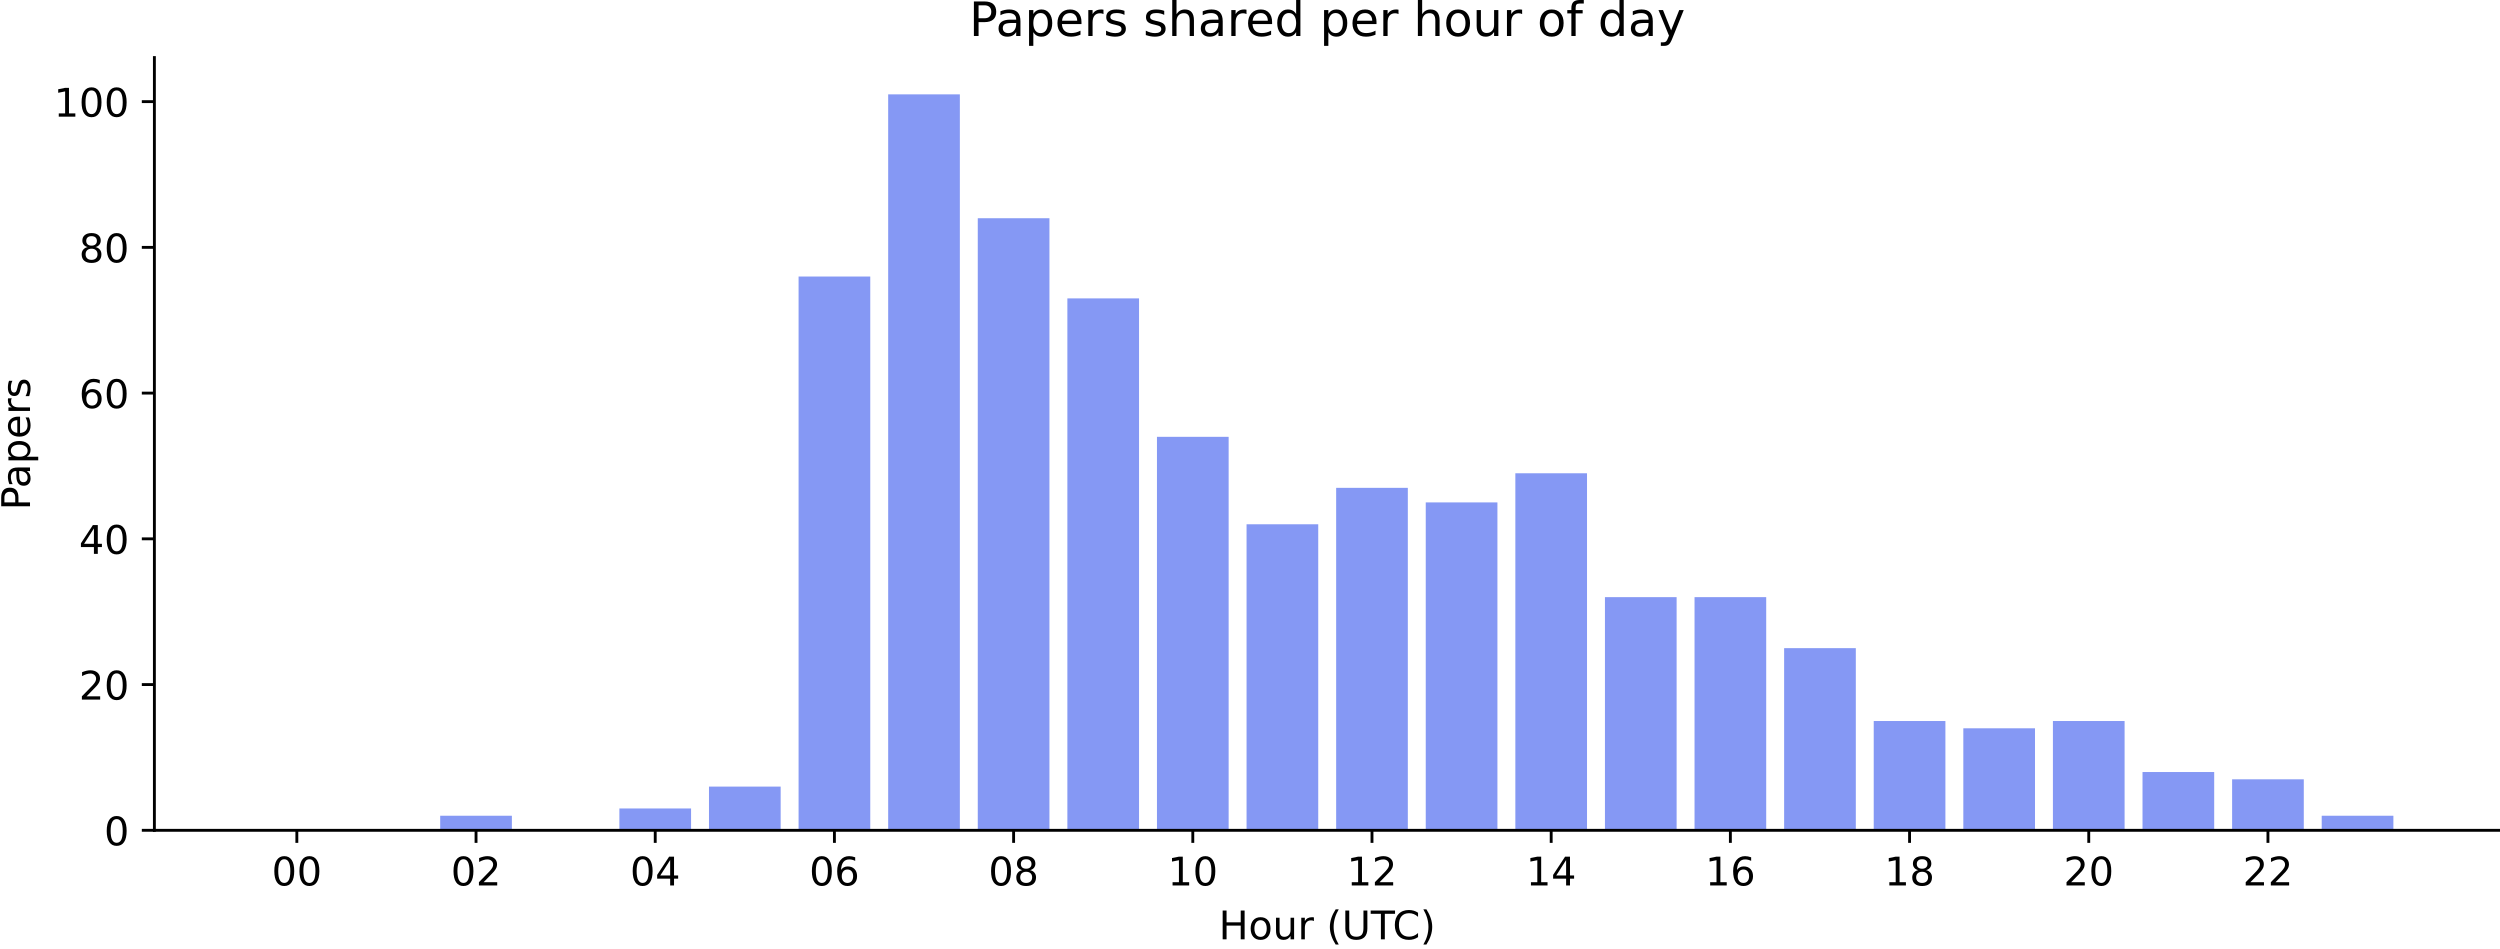
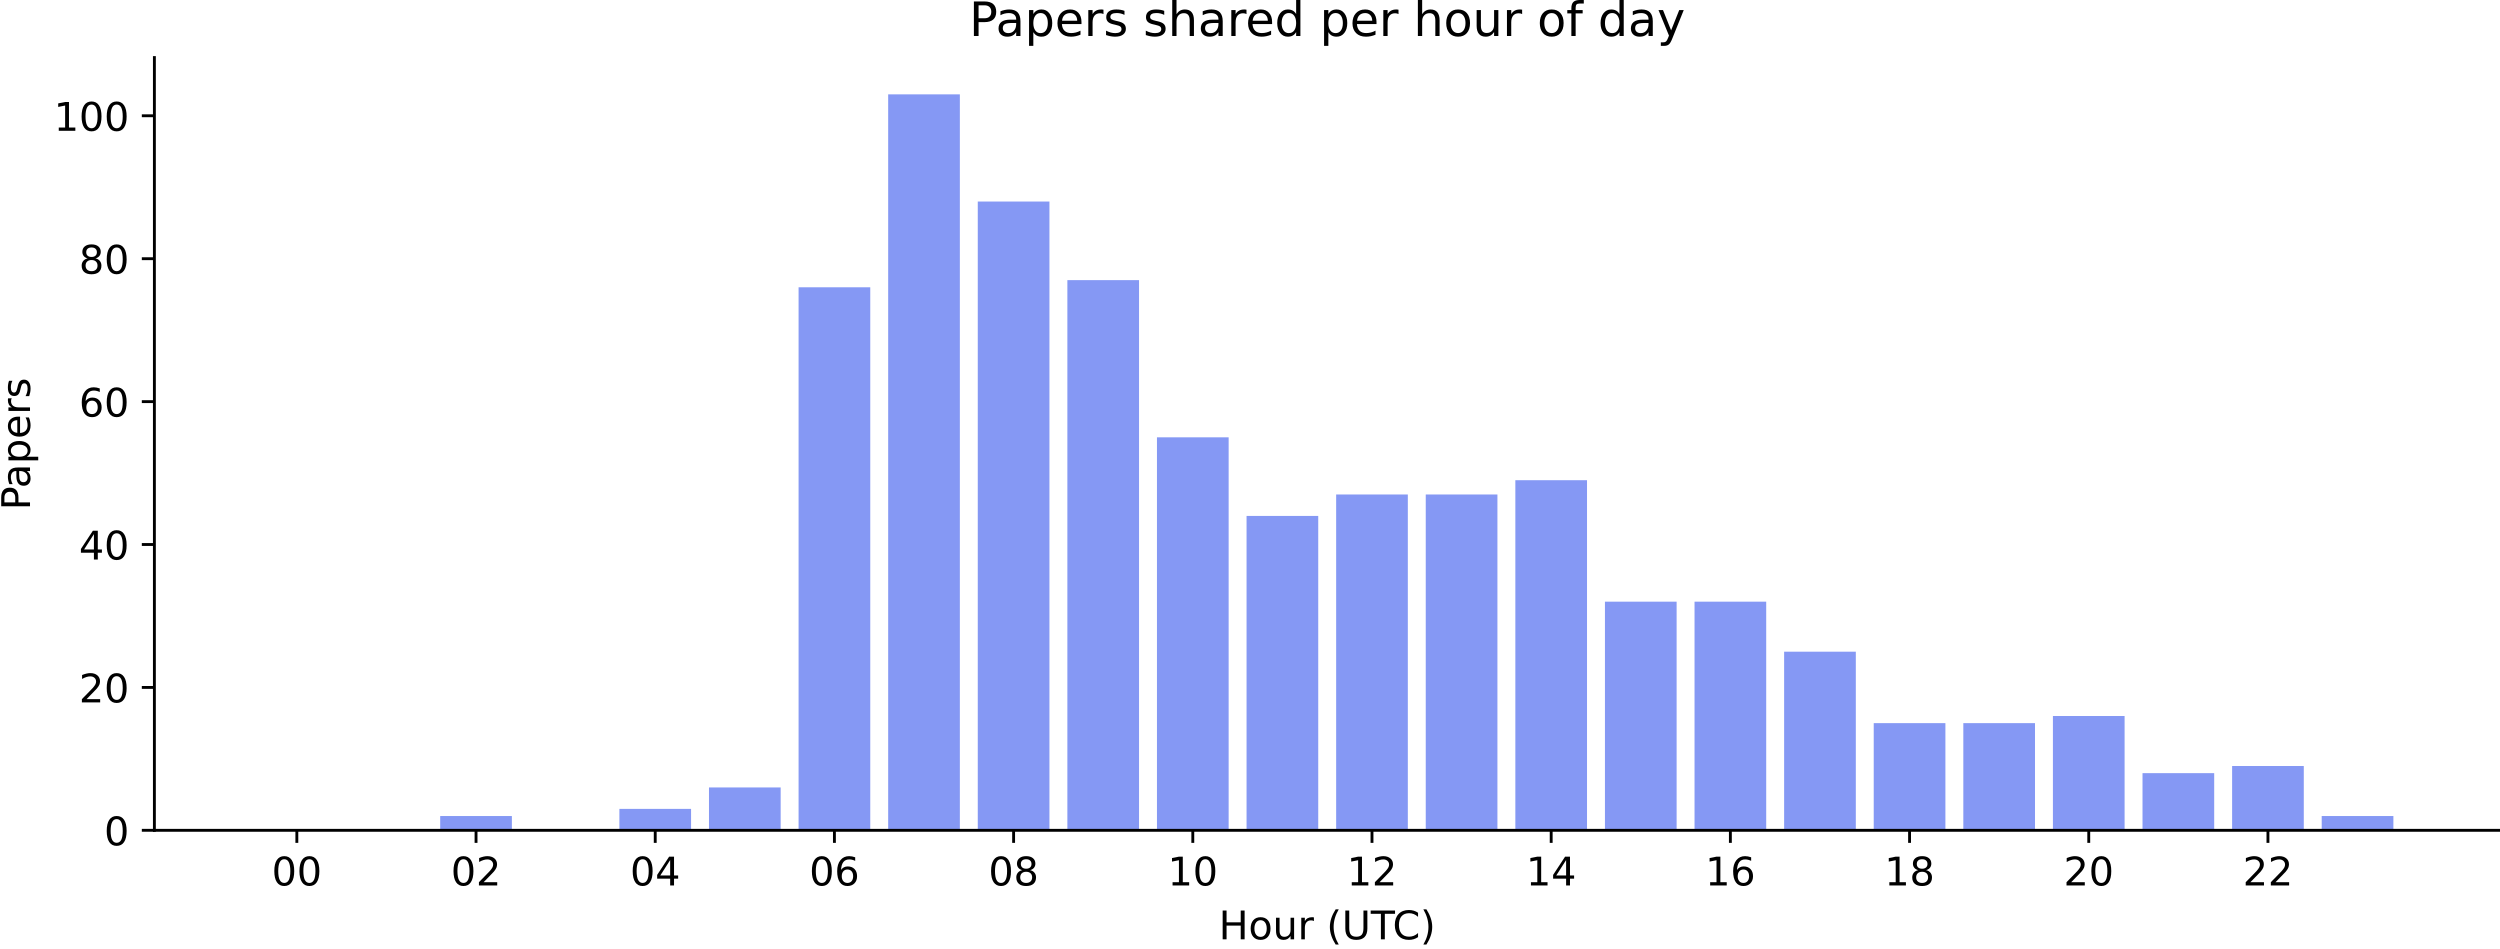
<svg xmlns="http://www.w3.org/2000/svg" xmlns:xlink="http://www.w3.org/1999/xlink" width="696.24pt" height="264.24pt" viewBox="0 0 696.24 264.24" version="1.1">
  <defs>
    <style type="text/css">*{stroke-linejoin: round; stroke-linecap: butt}</style>
  </defs>
  <g id="figure_1">
    <g id="patch_1">
      <path d="M 0 264.24  L 696.24 264.24  L 696.24 0  L 0 0  L 0 264.24  z " style="fill: none" />
    </g>
    <g id="axes_1">
      <g id="patch_2">
        <path d="M 42.996 231.24  L 696.24 231.24  L 696.24 16.03  L 42.996 16.03  L 42.996 231.24  z " style="fill: none" />
      </g>
      <g id="patch_3">
-         <path d="M 72.689 231.24  L 92.651 231.24  L 92.651 231.24  L 72.689 231.24  z " clip-path="url(#pe8a2852df2)" style="fill: #4361ee; opacity: 0.65" />
+         <path d="M 72.689 231.24  L 92.651 231.24  L 92.651 231.24  L 72.689 231.24  z " clip-path="url(#pdf8d7356b2)" style="fill: #4361ee; opacity: 0.65" />
      </g>
      <g id="patch_4">
-         <path d="M 97.641 231.24  L 117.603 231.24  L 117.603 231.24  L 97.641 231.24  z " clip-path="url(#pe8a2852df2)" style="fill: #4361ee; opacity: 0.65" />
+         <path d="M 97.641 231.24  L 117.603 231.24  L 117.603 231.24  L 97.641 231.24  z " clip-path="url(#pdf8d7356b2)" style="fill: #4361ee; opacity: 0.65" />
      </g>
      <g id="patch_5">
-         <path d="M 122.593 231.24  L 142.555 231.24  L 142.555 227.181  L 122.593 227.181  z " clip-path="url(#pe8a2852df2)" style="fill: #4361ee; opacity: 0.65" />
+         <path d="M 122.593 231.24  L 142.555 231.24  L 142.555 227.26  L 122.593 227.26  z " clip-path="url(#pdf8d7356b2)" style="fill: #4361ee; opacity: 0.65" />
      </g>
      <g id="patch_6">
-         <path d="M 147.545 231.24  L 167.507 231.24  L 167.507 231.24  L 147.545 231.24  z " clip-path="url(#pe8a2852df2)" style="fill: #4361ee; opacity: 0.65" />
+         <path d="M 147.545 231.24  L 167.507 231.24  L 167.507 231.24  L 147.545 231.24  z " clip-path="url(#pdf8d7356b2)" style="fill: #4361ee; opacity: 0.65" />
      </g>
      <g id="patch_7">
-         <path d="M 172.497 231.24  L 192.459 231.24  L 192.459 225.152  L 172.497 225.152  z " clip-path="url(#pe8a2852df2)" style="fill: #4361ee; opacity: 0.65" />
+         <path d="M 172.497 231.24  L 192.459 231.24  L 192.459 225.27  L 172.497 225.27  z " clip-path="url(#pdf8d7356b2)" style="fill: #4361ee; opacity: 0.65" />
      </g>
      <g id="patch_8">
-         <path d="M 197.449 231.24  L 217.411 231.24  L 217.411 219.064  L 197.449 219.064  z " clip-path="url(#pe8a2852df2)" style="fill: #4361ee; opacity: 0.65" />
+         <path d="M 197.449 231.24  L 217.411 231.24  L 217.411 219.3  L 197.449 219.3  z " clip-path="url(#pdf8d7356b2)" style="fill: #4361ee; opacity: 0.65" />
      </g>
      <g id="patch_9">
-         <path d="M 222.401 231.24  L 242.363 231.24  L 242.363 77.011  L 222.401 77.011  z " clip-path="url(#pe8a2852df2)" style="fill: #4361ee; opacity: 0.65" />
+         <path d="M 222.401 231.24  L 242.363 231.24  L 242.363 80.006  L 222.401 80.006  z " clip-path="url(#pdf8d7356b2)" style="fill: #4361ee; opacity: 0.65" />
      </g>
      <g id="patch_10">
-         <path d="M 247.353 231.24  L 267.315 231.24  L 267.315 26.278  L 247.353 26.278  z " clip-path="url(#pe8a2852df2)" style="fill: #4361ee; opacity: 0.65" />
+         <path d="M 247.353 231.24  L 267.315 231.24  L 267.315 26.278  L 247.353 26.278  z " clip-path="url(#pdf8d7356b2)" style="fill: #4361ee; opacity: 0.65" />
      </g>
      <g id="patch_11">
-         <path d="M 272.305 231.24  L 292.267 231.24  L 292.267 60.777  L 272.305 60.777  z " clip-path="url(#pe8a2852df2)" style="fill: #4361ee; opacity: 0.65" />
+         <path d="M 272.305 231.24  L 292.267 231.24  L 292.267 56.127  L 272.305 56.127  z " clip-path="url(#pdf8d7356b2)" style="fill: #4361ee; opacity: 0.65" />
      </g>
      <g id="patch_12">
-         <path d="M 297.257 231.24  L 317.219 231.24  L 317.219 83.099  L 297.257 83.099  z " clip-path="url(#pe8a2852df2)" style="fill: #4361ee; opacity: 0.65" />
+         <path d="M 297.257 231.24  L 317.219 231.24  L 317.219 78.016  L 297.257 78.016  z " clip-path="url(#pdf8d7356b2)" style="fill: #4361ee; opacity: 0.65" />
      </g>
      <g id="patch_13">
-         <path d="M 322.209 231.24  L 342.171 231.24  L 342.171 121.656  L 322.209 121.656  z " clip-path="url(#pe8a2852df2)" style="fill: #4361ee; opacity: 0.65" />
+         <path d="M 322.209 231.24  L 342.171 231.24  L 342.171 121.794  L 322.209 121.794  z " clip-path="url(#pdf8d7356b2)" style="fill: #4361ee; opacity: 0.65" />
      </g>
      <g id="patch_14">
-         <path d="M 347.161 231.24  L 367.123 231.24  L 367.123 146.008  L 347.161 146.008  z " clip-path="url(#pe8a2852df2)" style="fill: #4361ee; opacity: 0.65" />
+         <path d="M 347.161 231.24  L 367.123 231.24  L 367.123 143.683  L 347.161 143.683  z " clip-path="url(#pdf8d7356b2)" style="fill: #4361ee; opacity: 0.65" />
      </g>
      <g id="patch_15">
-         <path d="M 372.113 231.24  L 392.075 231.24  L 392.075 135.862  L 372.113 135.862  z " clip-path="url(#pe8a2852df2)" style="fill: #4361ee; opacity: 0.65" />
+         <path d="M 372.113 231.24  L 392.075 231.24  L 392.075 137.714  L 372.113 137.714  z " clip-path="url(#pdf8d7356b2)" style="fill: #4361ee; opacity: 0.65" />
      </g>
      <g id="patch_16">
-         <path d="M 397.065 231.24  L 417.027 231.24  L 417.027 139.92  L 397.065 139.92  z " clip-path="url(#pe8a2852df2)" style="fill: #4361ee; opacity: 0.65" />
+         <path d="M 397.065 231.24  L 417.027 231.24  L 417.027 137.714  L 397.065 137.714  z " clip-path="url(#pdf8d7356b2)" style="fill: #4361ee; opacity: 0.65" />
      </g>
      <g id="patch_17">
-         <path d="M 422.017 231.24  L 441.979 231.24  L 441.979 131.803  L 422.017 131.803  z " clip-path="url(#pe8a2852df2)" style="fill: #4361ee; opacity: 0.65" />
+         <path d="M 422.017 231.24  L 441.979 231.24  L 441.979 133.734  L 422.017 133.734  z " clip-path="url(#pdf8d7356b2)" style="fill: #4361ee; opacity: 0.65" />
      </g>
      <g id="patch_18">
-         <path d="M 446.969 231.24  L 466.931 231.24  L 466.931 166.302  L 446.969 166.302  z " clip-path="url(#pe8a2852df2)" style="fill: #4361ee; opacity: 0.65" />
+         <path d="M 446.969 231.24  L 466.931 231.24  L 466.931 167.562  L 446.969 167.562  z " clip-path="url(#pdf8d7356b2)" style="fill: #4361ee; opacity: 0.65" />
      </g>
      <g id="patch_19">
-         <path d="M 471.921 231.24  L 491.883 231.24  L 491.883 166.302  L 471.921 166.302  z " clip-path="url(#pe8a2852df2)" style="fill: #4361ee; opacity: 0.65" />
+         <path d="M 471.921 231.24  L 491.883 231.24  L 491.883 167.562  L 471.921 167.562  z " clip-path="url(#pdf8d7356b2)" style="fill: #4361ee; opacity: 0.65" />
      </g>
      <g id="patch_20">
-         <path d="M 496.873 231.24  L 516.835 231.24  L 516.835 180.507  L 496.873 180.507  z " clip-path="url(#pe8a2852df2)" style="fill: #4361ee; opacity: 0.65" />
+         <path d="M 496.873 231.24  L 516.835 231.24  L 516.835 181.492  L 496.873 181.492  z " clip-path="url(#pdf8d7356b2)" style="fill: #4361ee; opacity: 0.65" />
      </g>
      <g id="patch_21">
-         <path d="M 521.825 231.24  L 541.787 231.24  L 541.787 200.8  L 521.825 200.8  z " clip-path="url(#pe8a2852df2)" style="fill: #4361ee; opacity: 0.65" />
+         <path d="M 521.825 231.24  L 541.787 231.24  L 541.787 201.391  L 521.825 201.391  z " clip-path="url(#pdf8d7356b2)" style="fill: #4361ee; opacity: 0.65" />
      </g>
      <g id="patch_22">
-         <path d="M 546.777 231.24  L 566.739 231.24  L 566.739 202.829  L 546.777 202.829  z " clip-path="url(#pe8a2852df2)" style="fill: #4361ee; opacity: 0.65" />
+         <path d="M 546.777 231.24  L 566.739 231.24  L 566.739 201.391  L 546.777 201.391  z " clip-path="url(#pdf8d7356b2)" style="fill: #4361ee; opacity: 0.65" />
      </g>
      <g id="patch_23">
-         <path d="M 571.729 231.24  L 591.691 231.24  L 591.691 200.8  L 571.729 200.8  z " clip-path="url(#pe8a2852df2)" style="fill: #4361ee; opacity: 0.65" />
+         <path d="M 571.729 231.24  L 591.691 231.24  L 591.691 199.401  L 571.729 199.401  z " clip-path="url(#pdf8d7356b2)" style="fill: #4361ee; opacity: 0.65" />
      </g>
      <g id="patch_24">
-         <path d="M 596.681 231.24  L 616.643 231.24  L 616.643 215.005  L 596.681 215.005  z " clip-path="url(#pe8a2852df2)" style="fill: #4361ee; opacity: 0.65" />
+         <path d="M 596.681 231.24  L 616.643 231.24  L 616.643 215.321  L 596.681 215.321  z " clip-path="url(#pdf8d7356b2)" style="fill: #4361ee; opacity: 0.65" />
      </g>
      <g id="patch_25">
-         <path d="M 621.633 231.24  L 641.595 231.24  L 641.595 217.035  L 621.633 217.035  z " clip-path="url(#pe8a2852df2)" style="fill: #4361ee; opacity: 0.65" />
+         <path d="M 621.633 231.24  L 641.595 231.24  L 641.595 213.331  L 621.633 213.331  z " clip-path="url(#pdf8d7356b2)" style="fill: #4361ee; opacity: 0.65" />
      </g>
      <g id="patch_26">
-         <path d="M 646.585 231.24  L 666.547 231.24  L 666.547 227.181  L 646.585 227.181  z " clip-path="url(#pe8a2852df2)" style="fill: #4361ee; opacity: 0.65" />
+         <path d="M 646.585 231.24  L 666.547 231.24  L 666.547 227.26  L 646.585 227.26  z " clip-path="url(#pdf8d7356b2)" style="fill: #4361ee; opacity: 0.65" />
      </g>
      <g id="matplotlib.axis_1">
        <g id="xtick_1">
          <g id="line2d_1">
            <defs>
-               <path id="m701db0ee38" d="M 0 0  L 0 3.5  " style="stroke: #000000; stroke-width: 0.8" />
+               <path id="m3ec1d12fe2" d="M 0 0  L 0 3.5  " style="stroke: #000000; stroke-width: 0.8" />
            </defs>
            <g>
-               <use xlink:href="#m701db0ee38" x="82.67" y="231.24" style="stroke: #000000; stroke-width: 0.8" />
+               <use xlink:href="#m3ec1d12fe2" x="82.67" y="231.24" style="stroke: #000000; stroke-width: 0.8" />
            </g>
          </g>
          <g id="text_1">
            <g transform="translate(75.6712 246.5974) scale(0.11 -0.11)">
              <defs>
                <path id="DejaVuSans-13" d="M 2034 4250  Q 1547 4250 1301 3770  Q 1056 3291 1056 2328  Q 1056 1369 1301 889  Q 1547 409 2034 409  Q 2525 409 2770 889  Q 3016 1369 3016 2328  Q 3016 3291 2770 3770  Q 2525 4250 2034 4250  z M 2034 4750  Q 2819 4750 3233 4129  Q 3647 3509 3647 2328  Q 3647 1150 3233 529  Q 2819 -91 2034 -91  Q 1250 -91 836 529  Q 422 1150 422 2328  Q 422 3509 836 4129  Q 1250 4750 2034 4750  z " transform="scale(0.015625)" />
              </defs>
              <use xlink:href="#DejaVuSans-13" />
              <use xlink:href="#DejaVuSans-13" transform="translate(63.625 0)" />
            </g>
          </g>
        </g>
        <g id="xtick_2">
          <g id="line2d_2">
            <g>
-               <use xlink:href="#m701db0ee38" x="132.574" y="231.24" style="stroke: #000000; stroke-width: 0.8" />
+               <use xlink:href="#m3ec1d12fe2" x="132.574" y="231.24" style="stroke: #000000; stroke-width: 0.8" />
            </g>
          </g>
          <g id="text_2">
            <g transform="translate(125.5752 246.5974) scale(0.11 -0.11)">
              <defs>
                <path id="DejaVuSans-15" d="M 1228 531  L 3431 531  L 3431 0  L 469 0  L 469 531  Q 828 903 1448 1529  Q 2069 2156 2228 2338  Q 2531 2678 2651 2914  Q 2772 3150 2772 3378  Q 2772 3750 2511 3984  Q 2250 4219 1831 4219  Q 1534 4219 1204 4116  Q 875 4013 500 3803  L 500 4441  Q 881 4594 1212 4672  Q 1544 4750 1819 4750  Q 2544 4750 2975 4387  Q 3406 4025 3406 3419  Q 3406 3131 3298 2873  Q 3191 2616 2906 2266  Q 2828 2175 2409 1742  Q 1991 1309 1228 531  z " transform="scale(0.015625)" />
              </defs>
              <use xlink:href="#DejaVuSans-13" />
              <use xlink:href="#DejaVuSans-15" transform="translate(63.625 0)" />
            </g>
          </g>
        </g>
        <g id="xtick_3">
          <g id="line2d_3">
            <g>
-               <use xlink:href="#m701db0ee38" x="182.478" y="231.24" style="stroke: #000000; stroke-width: 0.8" />
+               <use xlink:href="#m3ec1d12fe2" x="182.478" y="231.24" style="stroke: #000000; stroke-width: 0.8" />
            </g>
          </g>
          <g id="text_3">
            <g transform="translate(175.4793 246.5974) scale(0.11 -0.11)">
              <defs>
                <path id="DejaVuSans-17" d="M 2419 4116  L 825 1625  L 2419 1625  L 2419 4116  z M 2253 4666  L 3047 4666  L 3047 1625  L 3713 1625  L 3713 1100  L 3047 1100  L 3047 0  L 2419 0  L 2419 1100  L 313 1100  L 313 1709  L 2253 4666  z " transform="scale(0.015625)" />
              </defs>
              <use xlink:href="#DejaVuSans-13" />
              <use xlink:href="#DejaVuSans-17" transform="translate(63.625 0)" />
            </g>
          </g>
        </g>
        <g id="xtick_4">
          <g id="line2d_4">
            <g>
-               <use xlink:href="#m701db0ee38" x="232.382" y="231.24" style="stroke: #000000; stroke-width: 0.8" />
+               <use xlink:href="#m3ec1d12fe2" x="232.382" y="231.24" style="stroke: #000000; stroke-width: 0.8" />
            </g>
          </g>
          <g id="text_4">
            <g transform="translate(225.3833 246.5974) scale(0.11 -0.11)">
              <defs>
                <path id="DejaVuSans-19" d="M 2113 2584  Q 1688 2584 1439 2293  Q 1191 2003 1191 1497  Q 1191 994 1439 701  Q 1688 409 2113 409  Q 2538 409 2786 701  Q 3034 994 3034 1497  Q 3034 2003 2786 2293  Q 2538 2584 2113 2584  z M 3366 4563  L 3366 3988  Q 3128 4100 2886 4159  Q 2644 4219 2406 4219  Q 1781 4219 1451 3797  Q 1122 3375 1075 2522  Q 1259 2794 1537 2939  Q 1816 3084 2150 3084  Q 2853 3084 3261 2657  Q 3669 2231 3669 1497  Q 3669 778 3244 343  Q 2819 -91 2113 -91  Q 1303 -91 875 529  Q 447 1150 447 2328  Q 447 3434 972 4092  Q 1497 4750 2381 4750  Q 2619 4750 2861 4703  Q 3103 4656 3366 4563  z " transform="scale(0.015625)" />
              </defs>
              <use xlink:href="#DejaVuSans-13" />
              <use xlink:href="#DejaVuSans-19" transform="translate(63.625 0)" />
            </g>
          </g>
        </g>
        <g id="xtick_5">
          <g id="line2d_5">
            <g>
-               <use xlink:href="#m701db0ee38" x="282.286" y="231.24" style="stroke: #000000; stroke-width: 0.8" />
+               <use xlink:href="#m3ec1d12fe2" x="282.286" y="231.24" style="stroke: #000000; stroke-width: 0.8" />
            </g>
          </g>
          <g id="text_5">
            <g transform="translate(275.2873 246.5974) scale(0.11 -0.11)">
              <defs>
                <path id="DejaVuSans-1b" d="M 2034 2216  Q 1584 2216 1326 1975  Q 1069 1734 1069 1313  Q 1069 891 1326 650  Q 1584 409 2034 409  Q 2484 409 2743 651  Q 3003 894 3003 1313  Q 3003 1734 2745 1975  Q 2488 2216 2034 2216  z M 1403 2484  Q 997 2584 770 2862  Q 544 3141 544 3541  Q 544 4100 942 4425  Q 1341 4750 2034 4750  Q 2731 4750 3128 4425  Q 3525 4100 3525 3541  Q 3525 3141 3298 2862  Q 3072 2584 2669 2484  Q 3125 2378 3379 2068  Q 3634 1759 3634 1313  Q 3634 634 3220 271  Q 2806 -91 2034 -91  Q 1263 -91 848 271  Q 434 634 434 1313  Q 434 1759 690 2068  Q 947 2378 1403 2484  z M 1172 3481  Q 1172 3119 1398 2916  Q 1625 2713 2034 2713  Q 2441 2713 2670 2916  Q 2900 3119 2900 3481  Q 2900 3844 2670 4047  Q 2441 4250 2034 4250  Q 1625 4250 1398 4047  Q 1172 3844 1172 3481  z " transform="scale(0.015625)" />
              </defs>
              <use xlink:href="#DejaVuSans-13" />
              <use xlink:href="#DejaVuSans-1b" transform="translate(63.625 0)" />
            </g>
          </g>
        </g>
        <g id="xtick_6">
          <g id="line2d_6">
            <g>
-               <use xlink:href="#m701db0ee38" x="332.19" y="231.24" style="stroke: #000000; stroke-width: 0.8" />
+               <use xlink:href="#m3ec1d12fe2" x="332.19" y="231.24" style="stroke: #000000; stroke-width: 0.8" />
            </g>
          </g>
          <g id="text_6">
            <g transform="translate(325.1914 246.5974) scale(0.11 -0.11)">
              <defs>
                <path id="DejaVuSans-14" d="M 794 531  L 1825 531  L 1825 4091  L 703 3866  L 703 4441  L 1819 4666  L 2450 4666  L 2450 531  L 3481 531  L 3481 0  L 794 0  L 794 531  z " transform="scale(0.015625)" />
              </defs>
              <use xlink:href="#DejaVuSans-14" />
              <use xlink:href="#DejaVuSans-13" transform="translate(63.625 0)" />
            </g>
          </g>
        </g>
        <g id="xtick_7">
          <g id="line2d_7">
            <g>
-               <use xlink:href="#m701db0ee38" x="382.094" y="231.24" style="stroke: #000000; stroke-width: 0.8" />
+               <use xlink:href="#m3ec1d12fe2" x="382.094" y="231.24" style="stroke: #000000; stroke-width: 0.8" />
            </g>
          </g>
          <g id="text_7">
            <g transform="translate(375.0954 246.5974) scale(0.11 -0.11)">
              <use xlink:href="#DejaVuSans-14" />
              <use xlink:href="#DejaVuSans-15" transform="translate(63.625 0)" />
            </g>
          </g>
        </g>
        <g id="xtick_8">
          <g id="line2d_8">
            <g>
-               <use xlink:href="#m701db0ee38" x="431.998" y="231.24" style="stroke: #000000; stroke-width: 0.8" />
+               <use xlink:href="#m3ec1d12fe2" x="431.998" y="231.24" style="stroke: #000000; stroke-width: 0.8" />
            </g>
          </g>
          <g id="text_8">
            <g transform="translate(424.9994 246.5974) scale(0.11 -0.11)">
              <use xlink:href="#DejaVuSans-14" />
              <use xlink:href="#DejaVuSans-17" transform="translate(63.625 0)" />
            </g>
          </g>
        </g>
        <g id="xtick_9">
          <g id="line2d_9">
            <g>
-               <use xlink:href="#m701db0ee38" x="481.902" y="231.24" style="stroke: #000000; stroke-width: 0.8" />
+               <use xlink:href="#m3ec1d12fe2" x="481.902" y="231.24" style="stroke: #000000; stroke-width: 0.8" />
            </g>
          </g>
          <g id="text_9">
            <g transform="translate(474.9034 246.5974) scale(0.11 -0.11)">
              <use xlink:href="#DejaVuSans-14" />
              <use xlink:href="#DejaVuSans-19" transform="translate(63.625 0)" />
            </g>
          </g>
        </g>
        <g id="xtick_10">
          <g id="line2d_10">
            <g>
-               <use xlink:href="#m701db0ee38" x="531.806" y="231.24" style="stroke: #000000; stroke-width: 0.8" />
+               <use xlink:href="#m3ec1d12fe2" x="531.806" y="231.24" style="stroke: #000000; stroke-width: 0.8" />
            </g>
          </g>
          <g id="text_10">
            <g transform="translate(524.8075 246.5974) scale(0.11 -0.11)">
              <use xlink:href="#DejaVuSans-14" />
              <use xlink:href="#DejaVuSans-1b" transform="translate(63.625 0)" />
            </g>
          </g>
        </g>
        <g id="xtick_11">
          <g id="line2d_11">
            <g>
-               <use xlink:href="#m701db0ee38" x="581.71" y="231.24" style="stroke: #000000; stroke-width: 0.8" />
+               <use xlink:href="#m3ec1d12fe2" x="581.71" y="231.24" style="stroke: #000000; stroke-width: 0.8" />
            </g>
          </g>
          <g id="text_11">
            <g transform="translate(574.7115 246.5974) scale(0.11 -0.11)">
              <use xlink:href="#DejaVuSans-15" />
              <use xlink:href="#DejaVuSans-13" transform="translate(63.625 0)" />
            </g>
          </g>
        </g>
        <g id="xtick_12">
          <g id="line2d_12">
            <g>
-               <use xlink:href="#m701db0ee38" x="631.614" y="231.24" style="stroke: #000000; stroke-width: 0.8" />
+               <use xlink:href="#m3ec1d12fe2" x="631.614" y="231.24" style="stroke: #000000; stroke-width: 0.8" />
            </g>
          </g>
          <g id="text_12">
            <g transform="translate(624.6155 246.5974) scale(0.11 -0.11)">
              <use xlink:href="#DejaVuSans-15" />
              <use xlink:href="#DejaVuSans-15" transform="translate(63.625 0)" />
            </g>
          </g>
        </g>
        <g id="text_13">
          <g transform="translate(339.4274 261.5974) scale(0.11 -0.11)">
            <defs>
              <path id="DejaVuSans-2b" d="M 628 4666  L 1259 4666  L 1259 2753  L 3553 2753  L 3553 4666  L 4184 4666  L 4184 0  L 3553 0  L 3553 2222  L 1259 2222  L 1259 0  L 628 0  L 628 4666  z " transform="scale(0.015625)" />
              <path id="DejaVuSans-52" d="M 1959 3097  Q 1497 3097 1228 2736  Q 959 2375 959 1747  Q 959 1119 1226 758  Q 1494 397 1959 397  Q 2419 397 2687 759  Q 2956 1122 2956 1747  Q 2956 2369 2687 2733  Q 2419 3097 1959 3097  z M 1959 3584  Q 2709 3584 3137 3096  Q 3566 2609 3566 1747  Q 3566 888 3137 398  Q 2709 -91 1959 -91  Q 1206 -91 779 398  Q 353 888 353 1747  Q 353 2609 779 3096  Q 1206 3584 1959 3584  z " transform="scale(0.015625)" />
              <path id="DejaVuSans-58" d="M 544 1381  L 544 3500  L 1119 3500  L 1119 1403  Q 1119 906 1312 657  Q 1506 409 1894 409  Q 2359 409 2629 706  Q 2900 1003 2900 1516  L 2900 3500  L 3475 3500  L 3475 0  L 2900 0  L 2900 538  Q 2691 219 2414 64  Q 2138 -91 1772 -91  Q 1169 -91 856 284  Q 544 659 544 1381  z M 1991 3584  L 1991 3584  z " transform="scale(0.015625)" />
              <path id="DejaVuSans-55" d="M 2631 2963  Q 2534 3019 2420 3045  Q 2306 3072 2169 3072  Q 1681 3072 1420 2755  Q 1159 2438 1159 1844  L 1159 0  L 581 0  L 581 3500  L 1159 3500  L 1159 2956  Q 1341 3275 1631 3429  Q 1922 3584 2338 3584  Q 2397 3584 2469 3576  Q 2541 3569 2628 3553  L 2631 2963  z " transform="scale(0.015625)" />
              <path id="DejaVuSans-3" transform="scale(0.015625)" />
              <path id="DejaVuSans-b" d="M 1984 4856  Q 1566 4138 1362 3434  Q 1159 2731 1159 2009  Q 1159 1288 1364 580  Q 1569 -128 1984 -844  L 1484 -844  Q 1016 -109 783 600  Q 550 1309 550 2009  Q 550 2706 781 3412  Q 1013 4119 1484 4856  L 1984 4856  z " transform="scale(0.015625)" />
              <path id="DejaVuSans-38" d="M 556 4666  L 1191 4666  L 1191 1831  Q 1191 1081 1462 751  Q 1734 422 2344 422  Q 2950 422 3222 751  Q 3494 1081 3494 1831  L 3494 4666  L 4128 4666  L 4128 1753  Q 4128 841 3676 375  Q 3225 -91 2344 -91  Q 1459 -91 1007 375  Q 556 841 556 1753  L 556 4666  z " transform="scale(0.015625)" />
              <path id="DejaVuSans-37" d="M -19 4666  L 3928 4666  L 3928 4134  L 2272 4134  L 2272 0  L 1638 0  L 1638 4134  L -19 4134  L -19 4666  z " transform="scale(0.015625)" />
              <path id="DejaVuSans-26" d="M 4122 4306  L 4122 3641  Q 3803 3938 3442 4084  Q 3081 4231 2675 4231  Q 1875 4231 1450 3742  Q 1025 3253 1025 2328  Q 1025 1406 1450 917  Q 1875 428 2675 428  Q 3081 428 3442 575  Q 3803 722 4122 1019  L 4122 359  Q 3791 134 3420 21  Q 3050 -91 2638 -91  Q 1578 -91 968 557  Q 359 1206 359 2328  Q 359 3453 968 4101  Q 1578 4750 2638 4750  Q 3056 4750 3426 4639  Q 3797 4528 4122 4306  z " transform="scale(0.015625)" />
              <path id="DejaVuSans-c" d="M 513 4856  L 1013 4856  Q 1481 4119 1714 3412  Q 1947 2706 1947 2009  Q 1947 1309 1714 600  Q 1481 -109 1013 -844  L 513 -844  Q 928 -128 1133 580  Q 1338 1288 1338 2009  Q 1338 2731 1133 3434  Q 928 4138 513 4856  z " transform="scale(0.015625)" />
            </defs>
            <use xlink:href="#DejaVuSans-2b" />
            <use xlink:href="#DejaVuSans-52" transform="translate(75.20312 0)" />
            <use xlink:href="#DejaVuSans-58" transform="translate(136.3906 0)" />
            <use xlink:href="#DejaVuSans-55" transform="translate(199.7656 0)" />
            <use xlink:href="#DejaVuSans-3" transform="translate(240.875 0)" />
            <use xlink:href="#DejaVuSans-b" transform="translate(272.6562 0)" />
            <use xlink:href="#DejaVuSans-38" transform="translate(311.6719 0)" />
            <use xlink:href="#DejaVuSans-37" transform="translate(384.8594 0)" />
            <use xlink:href="#DejaVuSans-26" transform="translate(440.0781 0)" />
            <use xlink:href="#DejaVuSans-c" transform="translate(509.9062 0)" />
          </g>
        </g>
      </g>
      <g id="matplotlib.axis_2">
        <g id="ytick_1">
          <g id="line2d_13">
            <defs>
-               <path id="mc900efb9a7" d="M 0 0  L -3.5 0  " style="stroke: #000000; stroke-width: 0.8" />
+               <path id="m4eea614fde" d="M 0 0  L -3.5 0  " style="stroke: #000000; stroke-width: 0.8" />
            </defs>
            <g>
-               <use xlink:href="#mc900efb9a7" x="42.996" y="231.24" style="stroke: #000000; stroke-width: 0.8" />
+               <use xlink:href="#m4eea614fde" x="42.996" y="231.24" style="stroke: #000000; stroke-width: 0.8" />
            </g>
          </g>
          <g id="text_14">
            <g transform="translate(28.9975 235.4187) scale(0.11 -0.11)">
              <use xlink:href="#DejaVuSans-13" />
            </g>
          </g>
        </g>
        <g id="ytick_2">
          <g id="line2d_14">
            <g>
-               <use xlink:href="#mc900efb9a7" x="42.996" y="190.653" style="stroke: #000000; stroke-width: 0.8" />
+               <use xlink:href="#m4eea614fde" x="42.996" y="191.442" style="stroke: #000000; stroke-width: 0.8" />
            </g>
          </g>
          <g id="text_15">
-             <g transform="translate(21.99875 194.8322) scale(0.11 -0.11)">
+             <g transform="translate(21.99875 195.6203) scale(0.11 -0.11)">
              <use xlink:href="#DejaVuSans-15" />
              <use xlink:href="#DejaVuSans-13" transform="translate(63.625 0)" />
            </g>
          </g>
        </g>
        <g id="ytick_3">
          <g id="line2d_15">
            <g>
-               <use xlink:href="#mc900efb9a7" x="42.996" y="150.067" style="stroke: #000000; stroke-width: 0.8" />
+               <use xlink:href="#m4eea614fde" x="42.996" y="151.643" style="stroke: #000000; stroke-width: 0.8" />
            </g>
          </g>
          <g id="text_16">
-             <g transform="translate(21.99875 154.2457) scale(0.11 -0.11)">
+             <g transform="translate(21.99875 155.8218) scale(0.11 -0.11)">
              <use xlink:href="#DejaVuSans-17" />
              <use xlink:href="#DejaVuSans-13" transform="translate(63.625 0)" />
            </g>
          </g>
        </g>
        <g id="ytick_4">
          <g id="line2d_16">
            <g>
-               <use xlink:href="#mc900efb9a7" x="42.996" y="109.48" style="stroke: #000000; stroke-width: 0.8" />
+               <use xlink:href="#m4eea614fde" x="42.996" y="111.845" style="stroke: #000000; stroke-width: 0.8" />
            </g>
          </g>
          <g id="text_17">
-             <g transform="translate(21.99875 113.6591) scale(0.11 -0.11)">
+             <g transform="translate(21.99875 116.0234) scale(0.11 -0.11)">
              <use xlink:href="#DejaVuSans-19" />
              <use xlink:href="#DejaVuSans-13" transform="translate(63.625 0)" />
            </g>
          </g>
        </g>
        <g id="ytick_5">
          <g id="line2d_17">
            <g>
-               <use xlink:href="#mc900efb9a7" x="42.996" y="68.894" style="stroke: #000000; stroke-width: 0.8" />
+               <use xlink:href="#m4eea614fde" x="42.996" y="72.046" style="stroke: #000000; stroke-width: 0.8" />
            </g>
          </g>
          <g id="text_18">
-             <g transform="translate(21.99875 73.0726) scale(0.11 -0.11)">
+             <g transform="translate(21.99875 76.22495) scale(0.11 -0.11)">
              <use xlink:href="#DejaVuSans-1b" />
              <use xlink:href="#DejaVuSans-13" transform="translate(63.625 0)" />
            </g>
          </g>
        </g>
        <g id="ytick_6">
          <g id="line2d_18">
            <g>
-               <use xlink:href="#mc900efb9a7" x="42.996" y="28.307" style="stroke: #000000; stroke-width: 0.8" />
+               <use xlink:href="#m4eea614fde" x="42.996" y="32.248" style="stroke: #000000; stroke-width: 0.8" />
            </g>
          </g>
          <g id="text_19">
-             <g transform="translate(15 32.48607) scale(0.11 -0.11)">
+             <g transform="translate(15 36.42651) scale(0.11 -0.11)">
              <use xlink:href="#DejaVuSans-14" />
              <use xlink:href="#DejaVuSans-13" transform="translate(63.625 0)" />
              <use xlink:href="#DejaVuSans-13" transform="translate(127.25 0)" />
            </g>
          </g>
        </g>
        <g id="text_20">
          <g transform="translate(8.357422 142.0772) rotate(-90) scale(0.11 -0.11)">
            <defs>
              <path id="DejaVuSans-33" d="M 1259 4147  L 1259 2394  L 2053 2394  Q 2494 2394 2734 2622  Q 2975 2850 2975 3272  Q 2975 3691 2734 3919  Q 2494 4147 2053 4147  L 1259 4147  z M 628 4666  L 2053 4666  Q 2838 4666 3239 4311  Q 3641 3956 3641 3272  Q 3641 2581 3239 2228  Q 2838 1875 2053 1875  L 1259 1875  L 1259 0  L 628 0  L 628 4666  z " transform="scale(0.015625)" />
              <path id="DejaVuSans-44" d="M 2194 1759  Q 1497 1759 1228 1600  Q 959 1441 959 1056  Q 959 750 1161 570  Q 1363 391 1709 391  Q 2188 391 2477 730  Q 2766 1069 2766 1631  L 2766 1759  L 2194 1759  z M 3341 1997  L 3341 0  L 2766 0  L 2766 531  Q 2569 213 2275 61  Q 1981 -91 1556 -91  Q 1019 -91 701 211  Q 384 513 384 1019  Q 384 1609 779 1909  Q 1175 2209 1959 2209  L 2766 2209  L 2766 2266  Q 2766 2663 2505 2880  Q 2244 3097 1772 3097  Q 1472 3097 1187 3025  Q 903 2953 641 2809  L 641 3341  Q 956 3463 1253 3523  Q 1550 3584 1831 3584  Q 2591 3584 2966 3190  Q 3341 2797 3341 1997  z " transform="scale(0.015625)" />
              <path id="DejaVuSans-53" d="M 1159 525  L 1159 -1331  L 581 -1331  L 581 3500  L 1159 3500  L 1159 2969  Q 1341 3281 1617 3432  Q 1894 3584 2278 3584  Q 2916 3584 3314 3078  Q 3713 2572 3713 1747  Q 3713 922 3314 415  Q 2916 -91 2278 -91  Q 1894 -91 1617 61  Q 1341 213 1159 525  z M 3116 1747  Q 3116 2381 2855 2742  Q 2594 3103 2138 3103  Q 1681 3103 1420 2742  Q 1159 2381 1159 1747  Q 1159 1113 1420 752  Q 1681 391 2138 391  Q 2594 391 2855 752  Q 3116 1113 3116 1747  z " transform="scale(0.015625)" />
              <path id="DejaVuSans-48" d="M 3597 1894  L 3597 1613  L 953 1613  Q 991 1019 1311 708  Q 1631 397 2203 397  Q 2534 397 2845 478  Q 3156 559 3463 722  L 3463 178  Q 3153 47 2828 -22  Q 2503 -91 2169 -91  Q 1331 -91 842 396  Q 353 884 353 1716  Q 353 2575 817 3079  Q 1281 3584 2069 3584  Q 2775 3584 3186 3129  Q 3597 2675 3597 1894  z M 3022 2063  Q 3016 2534 2758 2815  Q 2500 3097 2075 3097  Q 1594 3097 1305 2825  Q 1016 2553 972 2059  L 3022 2063  z " transform="scale(0.015625)" />
              <path id="DejaVuSans-56" d="M 2834 3397  L 2834 2853  Q 2591 2978 2328 3040  Q 2066 3103 1784 3103  Q 1356 3103 1142 2972  Q 928 2841 928 2578  Q 928 2378 1081 2264  Q 1234 2150 1697 2047  L 1894 2003  Q 2506 1872 2764 1633  Q 3022 1394 3022 966  Q 3022 478 2636 193  Q 2250 -91 1575 -91  Q 1294 -91 989 -36  Q 684 19 347 128  L 347 722  Q 666 556 975 473  Q 1284 391 1588 391  Q 1994 391 2212 530  Q 2431 669 2431 922  Q 2431 1156 2273 1281  Q 2116 1406 1581 1522  L 1381 1569  Q 847 1681 609 1914  Q 372 2147 372 2553  Q 372 3047 722 3315  Q 1072 3584 1716 3584  Q 2034 3584 2315 3537  Q 2597 3491 2834 3397  z " transform="scale(0.015625)" />
            </defs>
            <use xlink:href="#DejaVuSans-33" />
            <use xlink:href="#DejaVuSans-44" transform="translate(55.8125 0)" />
            <use xlink:href="#DejaVuSans-53" transform="translate(117.0938 0)" />
            <use xlink:href="#DejaVuSans-48" transform="translate(180.5781 0)" />
            <use xlink:href="#DejaVuSans-55" transform="translate(242.1094 0)" />
            <use xlink:href="#DejaVuSans-56" transform="translate(283.2188 0)" />
          </g>
        </g>
      </g>
      <g id="patch_27">
        <path d="M 42.996 231.24  L 42.996 16.03  " style="fill: none; stroke: #000000; stroke-width: 0.8; stroke-linejoin: miter; stroke-linecap: square" />
      </g>
      <g id="patch_28">
        <path d="M 42.996 231.24  L 696.24 231.24  " style="fill: none; stroke: #000000; stroke-width: 0.8; stroke-linejoin: miter; stroke-linecap: square" />
      </g>
      <g id="text_21">
        <g transform="translate(269.9313 10.02994) scale(0.132 -0.132)">
          <defs>
            <path id="DejaVuSans-4b" d="M 3513 2113  L 3513 0  L 2938 0  L 2938 2094  Q 2938 2591 2744 2837  Q 2550 3084 2163 3084  Q 1697 3084 1428 2787  Q 1159 2491 1159 1978  L 1159 0  L 581 0  L 581 4863  L 1159 4863  L 1159 2956  Q 1366 3272 1645 3428  Q 1925 3584 2291 3584  Q 2894 3584 3203 3211  Q 3513 2838 3513 2113  z " transform="scale(0.015625)" />
            <path id="DejaVuSans-47" d="M 2906 2969  L 2906 4863  L 3481 4863  L 3481 0  L 2906 0  L 2906 525  Q 2725 213 2448 61  Q 2172 -91 1784 -91  Q 1150 -91 751 415  Q 353 922 353 1747  Q 353 2572 751 3078  Q 1150 3584 1784 3584  Q 2172 3584 2448 3432  Q 2725 3281 2906 2969  z M 947 1747  Q 947 1113 1208 752  Q 1469 391 1925 391  Q 2381 391 2643 752  Q 2906 1113 2906 1747  Q 2906 2381 2643 2742  Q 2381 3103 1925 3103  Q 1469 3103 1208 2742  Q 947 2381 947 1747  z " transform="scale(0.015625)" />
            <path id="DejaVuSans-49" d="M 2375 4863  L 2375 4384  L 1825 4384  Q 1516 4384 1395 4259  Q 1275 4134 1275 3809  L 1275 3500  L 2222 3500  L 2222 3053  L 1275 3053  L 1275 0  L 697 0  L 697 3053  L 147 3053  L 147 3500  L 697 3500  L 697 3744  Q 697 4328 969 4595  Q 1241 4863 1831 4863  L 2375 4863  z " transform="scale(0.015625)" />
            <path id="DejaVuSans-5c" d="M 2059 -325  Q 1816 -950 1584 -1140  Q 1353 -1331 966 -1331  L 506 -1331  L 506 -850  L 844 -850  Q 1081 -850 1212 -737  Q 1344 -625 1503 -206  L 1606 56  L 191 3500  L 800 3500  L 1894 763  L 2988 3500  L 3597 3500  L 2059 -325  z " transform="scale(0.015625)" />
          </defs>
          <use xlink:href="#DejaVuSans-33" />
          <use xlink:href="#DejaVuSans-44" transform="translate(55.8125 0)" />
          <use xlink:href="#DejaVuSans-53" transform="translate(117.0938 0)" />
          <use xlink:href="#DejaVuSans-48" transform="translate(180.5781 0)" />
          <use xlink:href="#DejaVuSans-55" transform="translate(242.1094 0)" />
          <use xlink:href="#DejaVuSans-56" transform="translate(283.2188 0)" />
          <use xlink:href="#DejaVuSans-3" transform="translate(335.3125 0)" />
          <use xlink:href="#DejaVuSans-56" transform="translate(367.0938 0)" />
          <use xlink:href="#DejaVuSans-4b" transform="translate(419.1875 0)" />
          <use xlink:href="#DejaVuSans-44" transform="translate(482.5625 0)" />
          <use xlink:href="#DejaVuSans-55" transform="translate(543.8438 0)" />
          <use xlink:href="#DejaVuSans-48" transform="translate(582.75 0)" />
          <use xlink:href="#DejaVuSans-47" transform="translate(644.2812 0)" />
          <use xlink:href="#DejaVuSans-3" transform="translate(707.7656 0)" />
          <use xlink:href="#DejaVuSans-53" transform="translate(739.5469 0)" />
          <use xlink:href="#DejaVuSans-48" transform="translate(803.0312 0)" />
          <use xlink:href="#DejaVuSans-55" transform="translate(864.5625 0)" />
          <use xlink:href="#DejaVuSans-3" transform="translate(905.6719 0)" />
          <use xlink:href="#DejaVuSans-4b" transform="translate(937.4531 0)" />
          <use xlink:href="#DejaVuSans-52" transform="translate(1000.828 0)" />
          <use xlink:href="#DejaVuSans-58" transform="translate(1062.016 0)" />
          <use xlink:href="#DejaVuSans-55" transform="translate(1125.391 0)" />
          <use xlink:href="#DejaVuSans-3" transform="translate(1166.5 0)" />
          <use xlink:href="#DejaVuSans-52" transform="translate(1198.281 0)" />
          <use xlink:href="#DejaVuSans-49" transform="translate(1259.469 0)" />
          <use xlink:href="#DejaVuSans-3" transform="translate(1294.672 0)" />
          <use xlink:href="#DejaVuSans-47" transform="translate(1326.453 0)" />
          <use xlink:href="#DejaVuSans-44" transform="translate(1389.938 0)" />
          <use xlink:href="#DejaVuSans-5c" transform="translate(1451.219 0)" />
        </g>
      </g>
    </g>
  </g>
  <defs>
-     <clipPath id="pe8a2852df2">
+     <clipPath id="pdf8d7356b2">
      <rect x="42.996" y="16.03" width="653.244" height="215.21" />
    </clipPath>
  </defs>
</svg>
